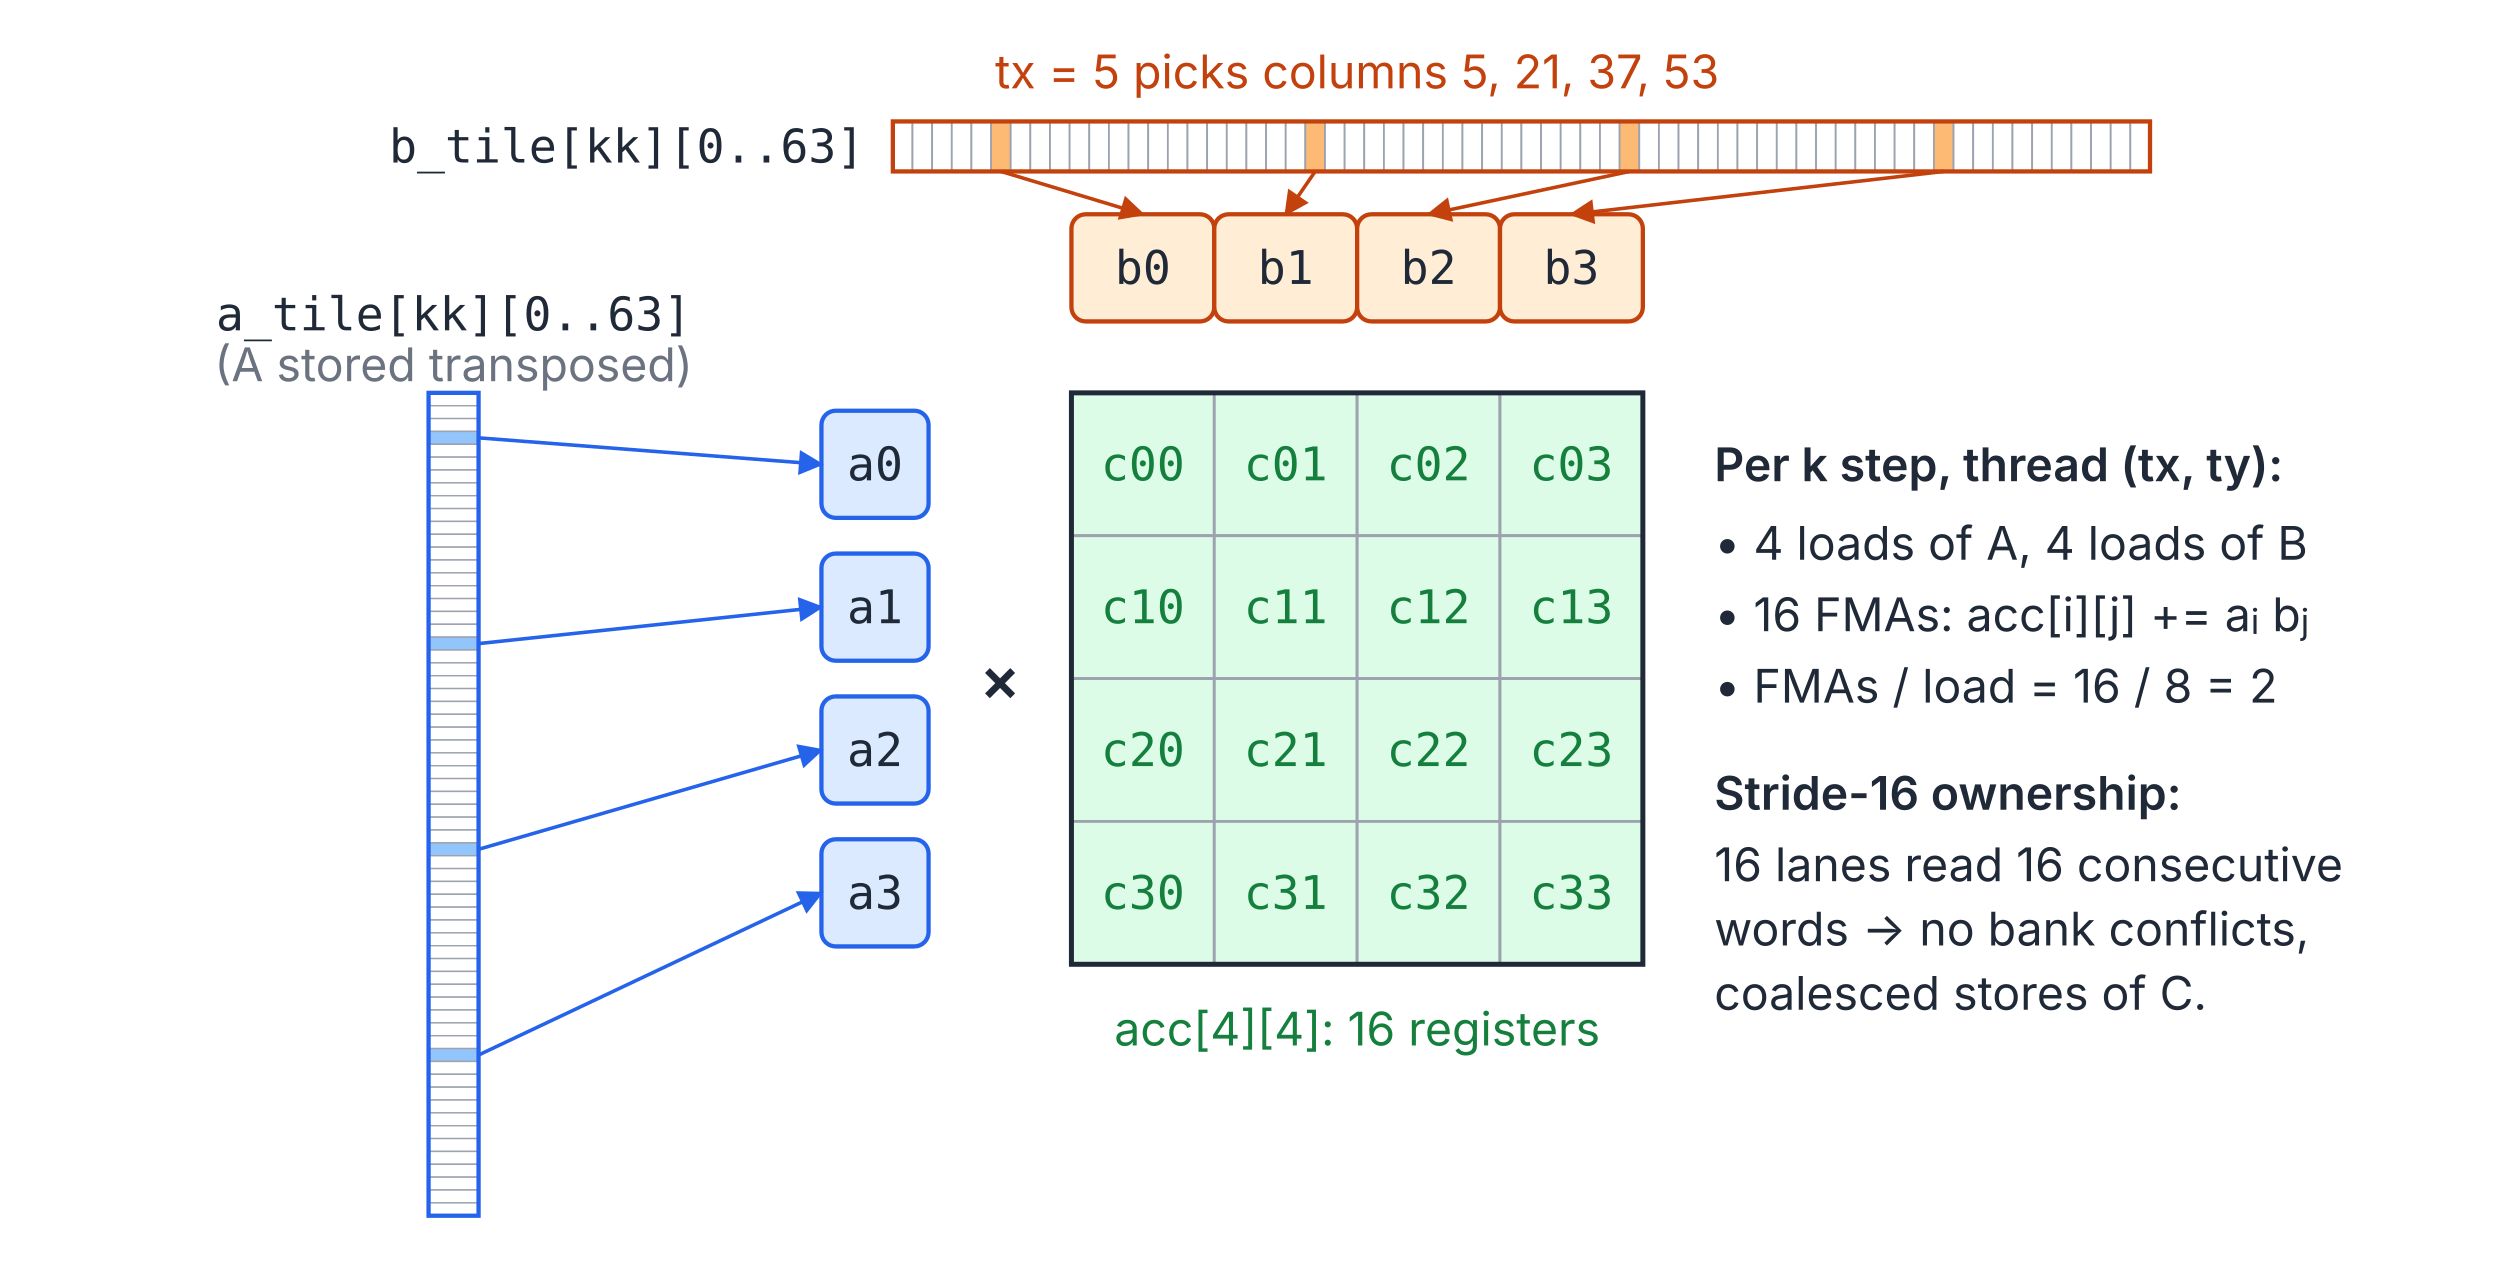
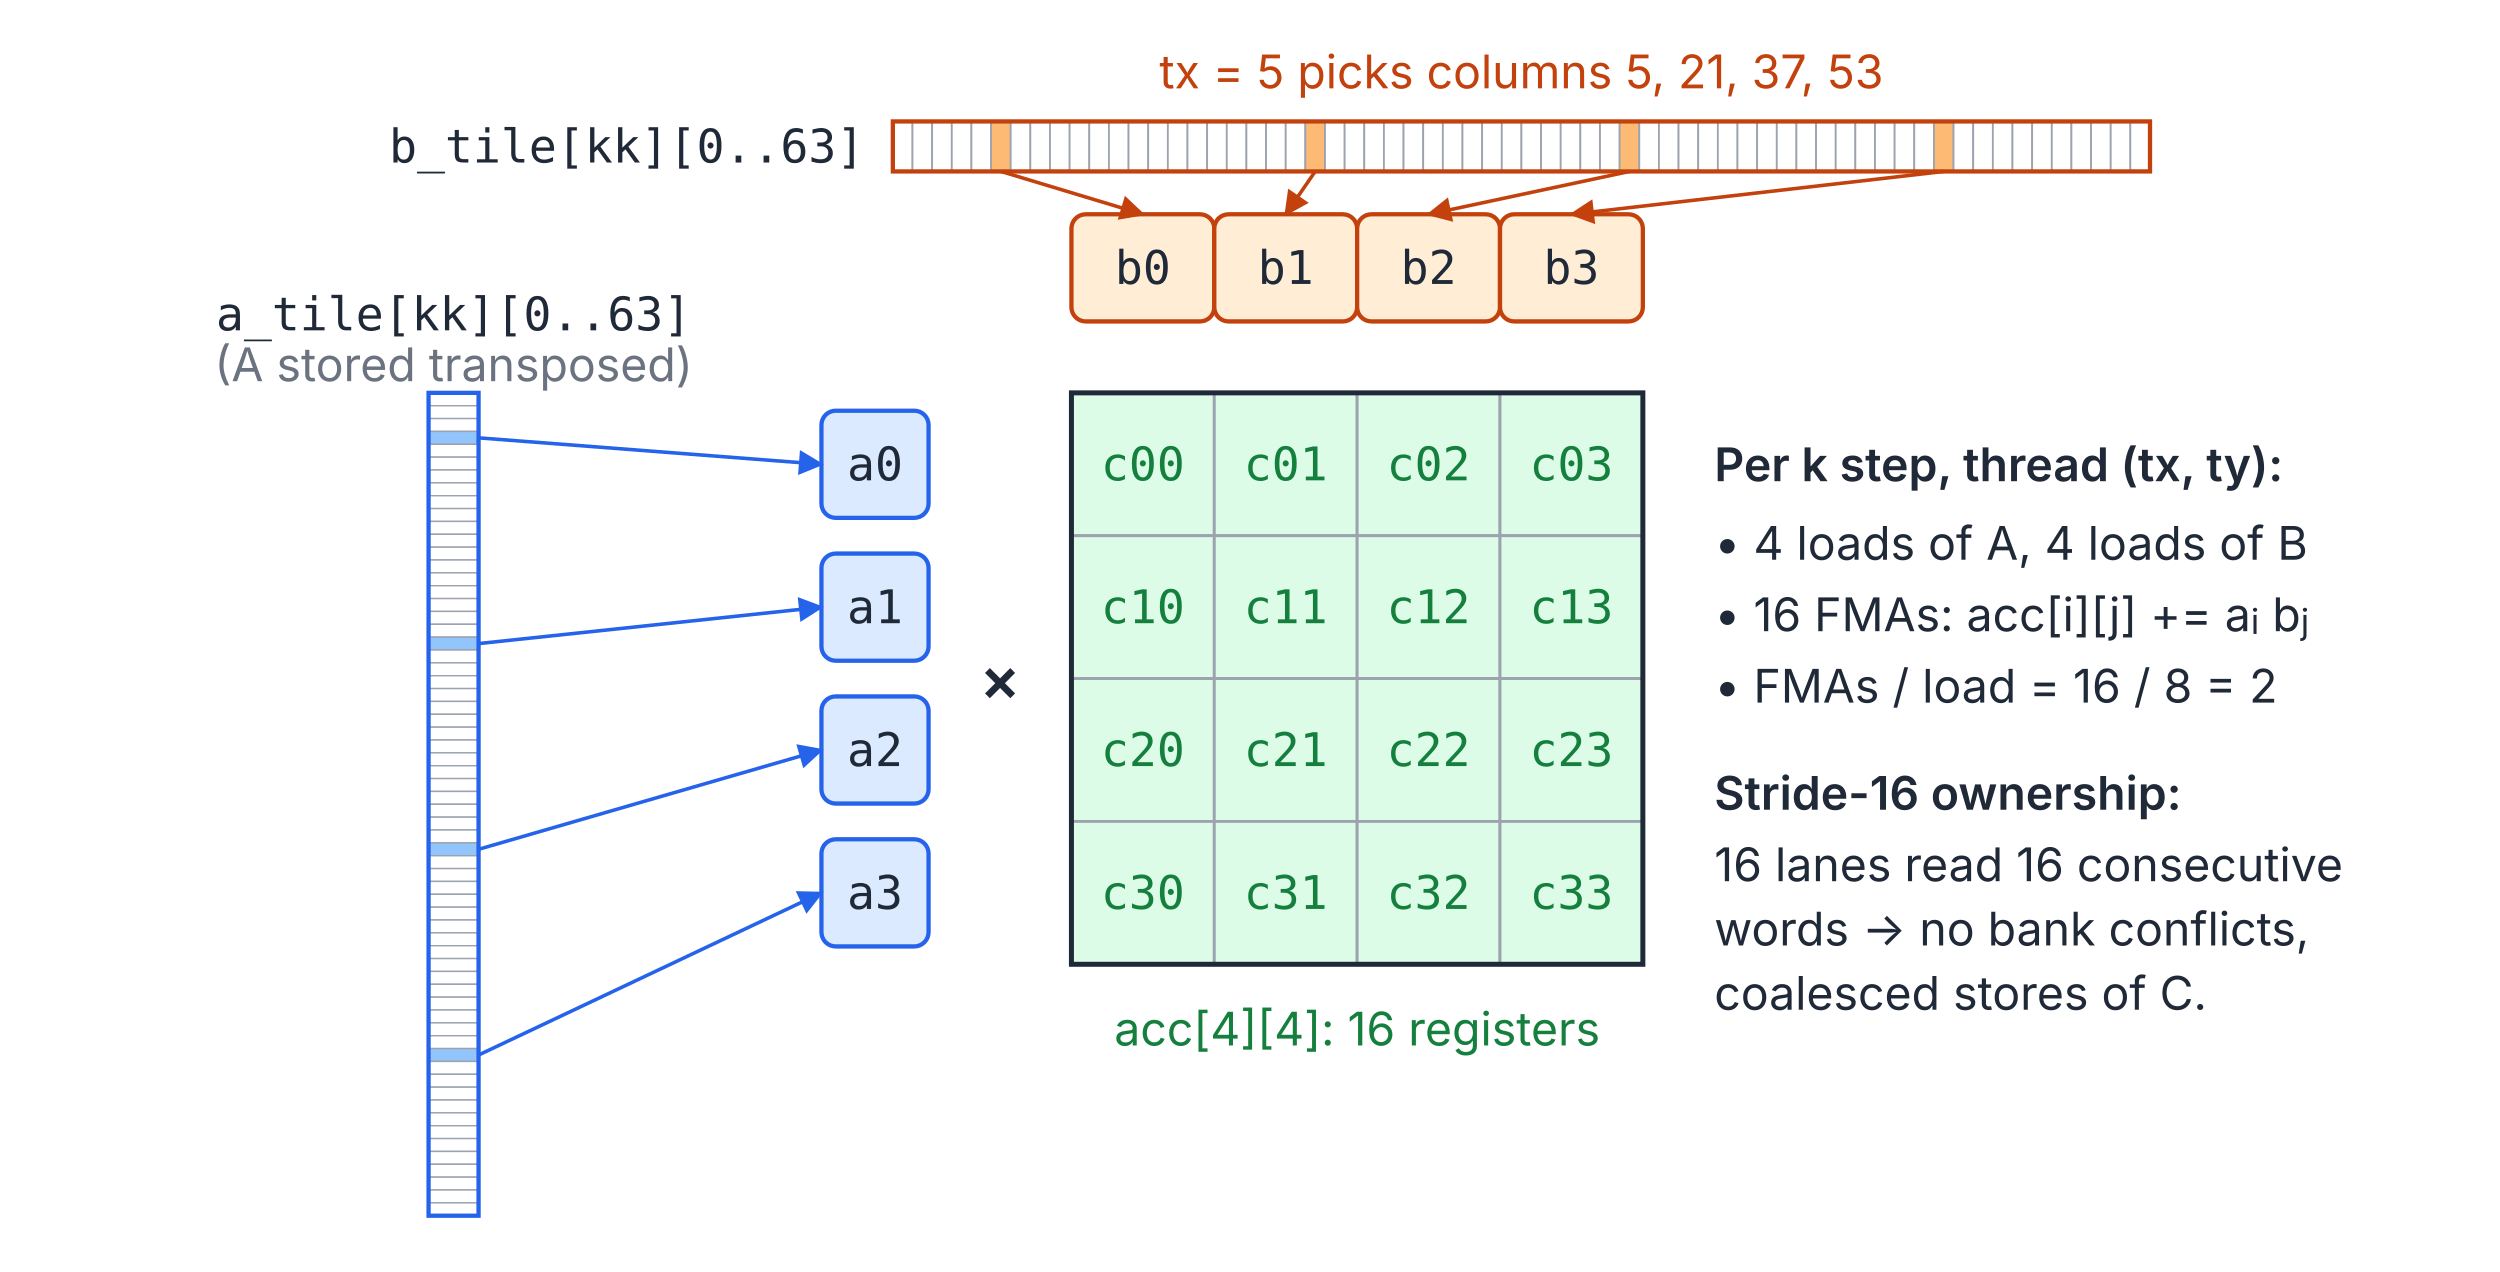
<svg xmlns="http://www.w3.org/2000/svg" viewBox="0 0 700 356" width="700" height="356" class="fig-svg" role="img">
  <style>.fig-paper{fill:var(--fig-paper,#ffffff)}.fig-panel{fill:var(--fig-panel,#f8fafc)}.fig-none{fill:none}.s-ink{stroke:var(--fig-ink,#1f2937)}.t-ink{fill:var(--fig-ink,#1f2937)}.f-ink{fill:var(--fig-ink-soft,#f3f4f6)}.f-ink2{fill:var(--fig-ink-mid,#e5e7eb)}.k-ink{fill:var(--fig-ink,#1f2937)}.s-muted{stroke:var(--fig-muted,#6b7280)}.t-muted{fill:var(--fig-muted,#6b7280)}.f-muted{fill:var(--fig-muted-soft,#f9fafb)}.f-muted2{fill:var(--fig-muted-mid,#e5e7eb)}.k-muted{fill:var(--fig-muted,#6b7280)}.s-line{stroke:var(--fig-line,#9ca3af)}.t-line{fill:var(--fig-line,#9ca3af)}.f-line{fill:var(--fig-line-soft,#f3f4f6)}.f-line2{fill:var(--fig-line-mid,#d1d5db)}.k-line{fill:var(--fig-line,#9ca3af)}.s-a{stroke:var(--fig-a,#2563eb)}.t-a{fill:var(--fig-a,#2563eb)}.f-a{fill:var(--fig-a-soft,#dbeafe)}.f-a2{fill:var(--fig-a-mid,#93c5fd)}.k-a{fill:var(--fig-a,#2563eb)}.s-b{stroke:var(--fig-b,#c2410c)}.t-b{fill:var(--fig-b,#c2410c)}.f-b{fill:var(--fig-b-soft,#ffedd5)}.f-b2{fill:var(--fig-b-mid,#fdba74)}.k-b{fill:var(--fig-b,#c2410c)}.s-c{stroke:var(--fig-c,#15803d)}.t-c{fill:var(--fig-c,#15803d)}.f-c{fill:var(--fig-c-soft,#dcfce7)}.f-c2{fill:var(--fig-c-mid,#86efac)}.k-c{fill:var(--fig-c,#15803d)}.s-d{stroke:var(--fig-d,#7c3aed)}.t-d{fill:var(--fig-d,#7c3aed)}.f-d{fill:var(--fig-d-soft,#ede9fe)}.f-d2{fill:var(--fig-d-mid,#c4b5fd)}.k-d{fill:var(--fig-d,#7c3aed)}.s-hl{stroke:var(--fig-hl,#dc2626)}.t-hl{fill:var(--fig-hl,#dc2626)}.f-hl{fill:var(--fig-hl-soft,#fee2e2)}.f-hl2{fill:var(--fig-hl-mid,#fca5a5)}.k-hl{fill:var(--fig-hl,#dc2626)}.fig-txt{font-family:Inter,system-ui,-apple-system,'Segoe UI',sans-serif;font-size:15px}.fig-mono{font-family:'Ubuntu Mono',ui-monospace,Menlo,monospace;font-size:15px}.fig-small{font-size:13px}.fig-tiny{font-size:11px}.fig-big{font-size:17px}.fig-plate{fill:var(--fig-paper,#ffffff);fill-opacity:.92}.fig-bold{font-weight:600}.fig-it{font-style:italic}</style>
  <defs>
    <marker id="ch04-register-tile-ah-ink" viewBox="0 0 10 10" refX="9" refY="5" markerWidth="7" markerHeight="7" orient="auto-start-reverse">
      <path d="M0,0 L10,5 L0,10 z" class="k-ink" />
    </marker>
    <marker id="ch04-register-tile-ah-muted" viewBox="0 0 10 10" refX="9" refY="5" markerWidth="7" markerHeight="7" orient="auto-start-reverse">
      <path d="M0,0 L10,5 L0,10 z" class="k-muted" />
    </marker>
    <marker id="ch04-register-tile-ah-a" viewBox="0 0 10 10" refX="9" refY="5" markerWidth="7" markerHeight="7" orient="auto-start-reverse">
      <path d="M0,0 L10,5 L0,10 z" class="k-a" />
    </marker>
    <marker id="ch04-register-tile-ah-b" viewBox="0 0 10 10" refX="9" refY="5" markerWidth="7" markerHeight="7" orient="auto-start-reverse">
      <path d="M0,0 L10,5 L0,10 z" class="k-b" />
    </marker>
    <marker id="ch04-register-tile-ah-c" viewBox="0 0 10 10" refX="9" refY="5" markerWidth="7" markerHeight="7" orient="auto-start-reverse">
      <path d="M0,0 L10,5 L0,10 z" class="k-c" />
    </marker>
    <marker id="ch04-register-tile-ah-d" viewBox="0 0 10 10" refX="9" refY="5" markerWidth="7" markerHeight="7" orient="auto-start-reverse">
      <path d="M0,0 L10,5 L0,10 z" class="k-d" />
    </marker>
    <marker id="ch04-register-tile-ah-hl" viewBox="0 0 10 10" refX="9" refY="5" markerWidth="7" markerHeight="7" orient="auto-start-reverse">
      <path d="M0,0 L10,5 L0,10 z" class="k-hl" />
    </marker>
  </defs>
  <rect x="0" y="0" width="700" height="356" class="fig-paper" />
  <text x="242" y="41" text-anchor="end" dominant-baseline="central" class="fig-mono t-ink fig-small">b_tile[kk][0..63]</text>
  <rect x="250" y="34" width="5.5" height="14" rx="0" class="fig-paper s-line" stroke-width="0.5" />
  <rect x="255.5" y="34" width="5.5" height="14" rx="0" class="fig-paper s-line" stroke-width="0.5" />
  <rect x="261" y="34" width="5.5" height="14" rx="0" class="fig-paper s-line" stroke-width="0.5" />
  <rect x="266.5" y="34" width="5.5" height="14" rx="0" class="fig-paper s-line" stroke-width="0.5" />
  <rect x="272" y="34" width="5.5" height="14" rx="0" class="fig-paper s-line" stroke-width="0.5" />
  <rect x="277.5" y="34" width="5.5" height="14" rx="0" class="f-b2 s-line" stroke-width="0.5" />
  <rect x="283" y="34" width="5.5" height="14" rx="0" class="fig-paper s-line" stroke-width="0.5" />
  <rect x="288.5" y="34" width="5.5" height="14" rx="0" class="fig-paper s-line" stroke-width="0.5" />
  <rect x="294" y="34" width="5.5" height="14" rx="0" class="fig-paper s-line" stroke-width="0.5" />
  <rect x="299.5" y="34" width="5.5" height="14" rx="0" class="fig-paper s-line" stroke-width="0.5" />
  <rect x="305" y="34" width="5.5" height="14" rx="0" class="fig-paper s-line" stroke-width="0.5" />
  <rect x="310.5" y="34" width="5.5" height="14" rx="0" class="fig-paper s-line" stroke-width="0.5" />
  <rect x="316" y="34" width="5.5" height="14" rx="0" class="fig-paper s-line" stroke-width="0.5" />
  <rect x="321.5" y="34" width="5.5" height="14" rx="0" class="fig-paper s-line" stroke-width="0.5" />
  <rect x="327" y="34" width="5.5" height="14" rx="0" class="fig-paper s-line" stroke-width="0.5" />
  <rect x="332.5" y="34" width="5.5" height="14" rx="0" class="fig-paper s-line" stroke-width="0.5" />
  <rect x="338" y="34" width="5.5" height="14" rx="0" class="fig-paper s-line" stroke-width="0.5" />
  <rect x="343.5" y="34" width="5.5" height="14" rx="0" class="fig-paper s-line" stroke-width="0.5" />
  <rect x="349" y="34" width="5.5" height="14" rx="0" class="fig-paper s-line" stroke-width="0.5" />
  <rect x="354.5" y="34" width="5.5" height="14" rx="0" class="fig-paper s-line" stroke-width="0.5" />
  <rect x="360" y="34" width="5.5" height="14" rx="0" class="fig-paper s-line" stroke-width="0.5" />
  <rect x="365.5" y="34" width="5.5" height="14" rx="0" class="f-b2 s-line" stroke-width="0.5" />
  <rect x="371" y="34" width="5.5" height="14" rx="0" class="fig-paper s-line" stroke-width="0.5" />
  <rect x="376.5" y="34" width="5.5" height="14" rx="0" class="fig-paper s-line" stroke-width="0.5" />
  <rect x="382" y="34" width="5.5" height="14" rx="0" class="fig-paper s-line" stroke-width="0.5" />
  <rect x="387.5" y="34" width="5.5" height="14" rx="0" class="fig-paper s-line" stroke-width="0.5" />
  <rect x="393" y="34" width="5.5" height="14" rx="0" class="fig-paper s-line" stroke-width="0.5" />
  <rect x="398.5" y="34" width="5.5" height="14" rx="0" class="fig-paper s-line" stroke-width="0.5" />
  <rect x="404" y="34" width="5.5" height="14" rx="0" class="fig-paper s-line" stroke-width="0.5" />
  <rect x="409.5" y="34" width="5.5" height="14" rx="0" class="fig-paper s-line" stroke-width="0.5" />
  <rect x="415" y="34" width="5.5" height="14" rx="0" class="fig-paper s-line" stroke-width="0.5" />
  <rect x="420.5" y="34" width="5.5" height="14" rx="0" class="fig-paper s-line" stroke-width="0.5" />
  <rect x="426" y="34" width="5.5" height="14" rx="0" class="fig-paper s-line" stroke-width="0.5" />
  <rect x="431.5" y="34" width="5.5" height="14" rx="0" class="fig-paper s-line" stroke-width="0.5" />
  <rect x="437" y="34" width="5.5" height="14" rx="0" class="fig-paper s-line" stroke-width="0.5" />
  <rect x="442.5" y="34" width="5.5" height="14" rx="0" class="fig-paper s-line" stroke-width="0.5" />
  <rect x="448" y="34" width="5.5" height="14" rx="0" class="fig-paper s-line" stroke-width="0.5" />
  <rect x="453.5" y="34" width="5.5" height="14" rx="0" class="f-b2 s-line" stroke-width="0.5" />
  <rect x="459" y="34" width="5.5" height="14" rx="0" class="fig-paper s-line" stroke-width="0.5" />
  <rect x="464.5" y="34" width="5.5" height="14" rx="0" class="fig-paper s-line" stroke-width="0.5" />
  <rect x="470" y="34" width="5.5" height="14" rx="0" class="fig-paper s-line" stroke-width="0.5" />
  <rect x="475.5" y="34" width="5.5" height="14" rx="0" class="fig-paper s-line" stroke-width="0.5" />
  <rect x="481" y="34" width="5.5" height="14" rx="0" class="fig-paper s-line" stroke-width="0.5" />
  <rect x="486.5" y="34" width="5.5" height="14" rx="0" class="fig-paper s-line" stroke-width="0.5" />
  <rect x="492" y="34" width="5.5" height="14" rx="0" class="fig-paper s-line" stroke-width="0.5" />
  <rect x="497.5" y="34" width="5.5" height="14" rx="0" class="fig-paper s-line" stroke-width="0.5" />
  <rect x="503" y="34" width="5.5" height="14" rx="0" class="fig-paper s-line" stroke-width="0.5" />
  <rect x="508.5" y="34" width="5.5" height="14" rx="0" class="fig-paper s-line" stroke-width="0.5" />
  <rect x="514" y="34" width="5.5" height="14" rx="0" class="fig-paper s-line" stroke-width="0.5" />
  <rect x="519.5" y="34" width="5.5" height="14" rx="0" class="fig-paper s-line" stroke-width="0.5" />
  <rect x="525" y="34" width="5.5" height="14" rx="0" class="fig-paper s-line" stroke-width="0.5" />
  <rect x="530.5" y="34" width="5.5" height="14" rx="0" class="fig-paper s-line" stroke-width="0.5" />
  <rect x="536" y="34" width="5.5" height="14" rx="0" class="fig-paper s-line" stroke-width="0.5" />
  <rect x="541.5" y="34" width="5.5" height="14" rx="0" class="f-b2 s-line" stroke-width="0.5" />
  <rect x="547" y="34" width="5.5" height="14" rx="0" class="fig-paper s-line" stroke-width="0.5" />
  <rect x="552.5" y="34" width="5.5" height="14" rx="0" class="fig-paper s-line" stroke-width="0.5" />
  <rect x="558" y="34" width="5.5" height="14" rx="0" class="fig-paper s-line" stroke-width="0.5" />
  <rect x="563.5" y="34" width="5.5" height="14" rx="0" class="fig-paper s-line" stroke-width="0.5" />
  <rect x="569" y="34" width="5.5" height="14" rx="0" class="fig-paper s-line" stroke-width="0.5" />
  <rect x="574.5" y="34" width="5.5" height="14" rx="0" class="fig-paper s-line" stroke-width="0.5" />
  <rect x="580" y="34" width="5.5" height="14" rx="0" class="fig-paper s-line" stroke-width="0.5" />
  <rect x="585.5" y="34" width="5.5" height="14" rx="0" class="fig-paper s-line" stroke-width="0.5" />
  <rect x="591" y="34" width="5.5" height="14" rx="0" class="fig-paper s-line" stroke-width="0.5" />
  <rect x="596.5" y="34" width="5.5" height="14" rx="0" class="fig-paper s-line" stroke-width="0.5" />
  <rect x="250" y="34" width="352" height="14" rx="0" class="fig-none s-b" stroke-width="1.2" />
  <rect x="120" y="110" width="14" height="3.6" rx="0" class="fig-paper s-line" stroke-width="0.4" />
  <rect x="120" y="113.6" width="14" height="3.6" rx="0" class="fig-paper s-line" stroke-width="0.4" />
  <rect x="120" y="117.2" width="14" height="3.6" rx="0" class="fig-paper s-line" stroke-width="0.4" />
  <rect x="120" y="120.8" width="14" height="3.6" rx="0" class="f-a2 s-line" stroke-width="0.4" />
  <rect x="120" y="124.4" width="14" height="3.6" rx="0" class="fig-paper s-line" stroke-width="0.4" />
  <rect x="120" y="128" width="14" height="3.6" rx="0" class="fig-paper s-line" stroke-width="0.4" />
  <rect x="120" y="131.6" width="14" height="3.6" rx="0" class="fig-paper s-line" stroke-width="0.4" />
  <rect x="120" y="135.2" width="14" height="3.6" rx="0" class="fig-paper s-line" stroke-width="0.4" />
  <rect x="120" y="138.8" width="14" height="3.6" rx="0" class="fig-paper s-line" stroke-width="0.4" />
  <rect x="120" y="142.4" width="14" height="3.6" rx="0" class="fig-paper s-line" stroke-width="0.4" />
  <rect x="120" y="146" width="14" height="3.6" rx="0" class="fig-paper s-line" stroke-width="0.4" />
  <rect x="120" y="149.6" width="14" height="3.6" rx="0" class="fig-paper s-line" stroke-width="0.4" />
  <rect x="120" y="153.2" width="14" height="3.6" rx="0" class="fig-paper s-line" stroke-width="0.4" />
  <rect x="120" y="156.8" width="14" height="3.6" rx="0" class="fig-paper s-line" stroke-width="0.4" />
  <rect x="120" y="160.4" width="14" height="3.6" rx="0" class="fig-paper s-line" stroke-width="0.4" />
  <rect x="120" y="164" width="14" height="3.6" rx="0" class="fig-paper s-line" stroke-width="0.4" />
  <rect x="120" y="167.6" width="14" height="3.6" rx="0" class="fig-paper s-line" stroke-width="0.4" />
  <rect x="120" y="171.2" width="14" height="3.6" rx="0" class="fig-paper s-line" stroke-width="0.4" />
  <rect x="120" y="174.8" width="14" height="3.6" rx="0" class="fig-paper s-line" stroke-width="0.4" />
  <rect x="120" y="178.4" width="14" height="3.6" rx="0" class="f-a2 s-line" stroke-width="0.4" />
  <rect x="120" y="182" width="14" height="3.6" rx="0" class="fig-paper s-line" stroke-width="0.4" />
  <rect x="120" y="185.6" width="14" height="3.6" rx="0" class="fig-paper s-line" stroke-width="0.4" />
  <rect x="120" y="189.2" width="14" height="3.6" rx="0" class="fig-paper s-line" stroke-width="0.4" />
  <rect x="120" y="192.8" width="14" height="3.6" rx="0" class="fig-paper s-line" stroke-width="0.4" />
  <rect x="120" y="196.4" width="14" height="3.6" rx="0" class="fig-paper s-line" stroke-width="0.4" />
  <rect x="120" y="200" width="14" height="3.6" rx="0" class="fig-paper s-line" stroke-width="0.4" />
  <rect x="120" y="203.6" width="14" height="3.6" rx="0" class="fig-paper s-line" stroke-width="0.4" />
  <rect x="120" y="207.2" width="14" height="3.6" rx="0" class="fig-paper s-line" stroke-width="0.4" />
  <rect x="120" y="210.8" width="14" height="3.6" rx="0" class="fig-paper s-line" stroke-width="0.4" />
  <rect x="120" y="214.4" width="14" height="3.6" rx="0" class="fig-paper s-line" stroke-width="0.4" />
  <rect x="120" y="218" width="14" height="3.6" rx="0" class="fig-paper s-line" stroke-width="0.4" />
  <rect x="120" y="221.6" width="14" height="3.6" rx="0" class="fig-paper s-line" stroke-width="0.4" />
  <rect x="120" y="225.2" width="14" height="3.6" rx="0" class="fig-paper s-line" stroke-width="0.4" />
  <rect x="120" y="228.8" width="14" height="3.6" rx="0" class="fig-paper s-line" stroke-width="0.4" />
  <rect x="120" y="232.4" width="14" height="3.6" rx="0" class="fig-paper s-line" stroke-width="0.4" />
  <rect x="120" y="236" width="14" height="3.6" rx="0" class="f-a2 s-line" stroke-width="0.4" />
  <rect x="120" y="239.6" width="14" height="3.6" rx="0" class="fig-paper s-line" stroke-width="0.4" />
  <rect x="120" y="243.2" width="14" height="3.6" rx="0" class="fig-paper s-line" stroke-width="0.4" />
  <rect x="120" y="246.8" width="14" height="3.6" rx="0" class="fig-paper s-line" stroke-width="0.4" />
  <rect x="120" y="250.4" width="14" height="3.6" rx="0" class="fig-paper s-line" stroke-width="0.4" />
  <rect x="120" y="254" width="14" height="3.6" rx="0" class="fig-paper s-line" stroke-width="0.4" />
  <rect x="120" y="257.6" width="14" height="3.6" rx="0" class="fig-paper s-line" stroke-width="0.4" />
  <rect x="120" y="261.2" width="14" height="3.6" rx="0" class="fig-paper s-line" stroke-width="0.4" />
  <rect x="120" y="264.8" width="14" height="3.6" rx="0" class="fig-paper s-line" stroke-width="0.4" />
  <rect x="120" y="268.4" width="14" height="3.6" rx="0" class="fig-paper s-line" stroke-width="0.4" />
  <rect x="120" y="272" width="14" height="3.6" rx="0" class="fig-paper s-line" stroke-width="0.4" />
  <rect x="120" y="275.6" width="14" height="3.6" rx="0" class="fig-paper s-line" stroke-width="0.4" />
  <rect x="120" y="279.2" width="14" height="3.6" rx="0" class="fig-paper s-line" stroke-width="0.4" />
  <rect x="120" y="282.8" width="14" height="3.6" rx="0" class="fig-paper s-line" stroke-width="0.4" />
  <rect x="120" y="286.4" width="14" height="3.6" rx="0" class="fig-paper s-line" stroke-width="0.4" />
  <rect x="120" y="290" width="14" height="3.6" rx="0" class="fig-paper s-line" stroke-width="0.4" />
  <rect x="120" y="293.6" width="14" height="3.6" rx="0" class="f-a2 s-line" stroke-width="0.4" />
  <rect x="120" y="297.2" width="14" height="3.6" rx="0" class="fig-paper s-line" stroke-width="0.4" />
  <rect x="120" y="300.8" width="14" height="3.6" rx="0" class="fig-paper s-line" stroke-width="0.4" />
  <rect x="120" y="304.4" width="14" height="3.6" rx="0" class="fig-paper s-line" stroke-width="0.4" />
  <rect x="120" y="308" width="14" height="3.6" rx="0" class="fig-paper s-line" stroke-width="0.4" />
  <rect x="120" y="311.6" width="14" height="3.6" rx="0" class="fig-paper s-line" stroke-width="0.4" />
  <rect x="120" y="315.2" width="14" height="3.6" rx="0" class="fig-paper s-line" stroke-width="0.4" />
  <rect x="120" y="318.8" width="14" height="3.6" rx="0" class="fig-paper s-line" stroke-width="0.4" />
  <rect x="120" y="322.4" width="14" height="3.6" rx="0" class="fig-paper s-line" stroke-width="0.4" />
  <rect x="120" y="326" width="14" height="3.6" rx="0" class="fig-paper s-line" stroke-width="0.4" />
  <rect x="120" y="329.6" width="14" height="3.6" rx="0" class="fig-paper s-line" stroke-width="0.4" />
  <rect x="120" y="333.2" width="14" height="3.6" rx="0" class="fig-paper s-line" stroke-width="0.4" />
  <rect x="120" y="336.8" width="14" height="3.6" rx="0" class="fig-paper s-line" stroke-width="0.4" />
  <rect x="120" y="110" width="14" height="230.4" rx="0" class="fig-none s-a" stroke-width="1.2" />
  <text x="127" y="88" text-anchor="middle" dominant-baseline="central" class="fig-mono t-ink fig-small">a_tile[kk][0..63]</text>
  <text x="127" y="102" text-anchor="middle" dominant-baseline="central" class="fig-txt t-muted fig-small">(A stored transposed)</text>
  <rect x="300" y="60" width="40" height="30" rx="4" class="f-b s-b" stroke-width="1.2" />
  <text x="320" y="75" text-anchor="middle" dominant-baseline="central" class="fig-mono t-ink fig-small">b0</text>
  <line x1="280.25" y1="48" x2="320" y2="60" class="s-b" stroke-width="1" marker-end="url(#ch04-register-tile-ah-b)" />
  <rect x="340" y="60" width="40" height="30" rx="4" class="f-b s-b" stroke-width="1.2" />
  <text x="360" y="75" text-anchor="middle" dominant-baseline="central" class="fig-mono t-ink fig-small">b1</text>
  <line x1="368.25" y1="48" x2="360" y2="60" class="s-b" stroke-width="1" marker-end="url(#ch04-register-tile-ah-b)" />
  <rect x="380" y="60" width="40" height="30" rx="4" class="f-b s-b" stroke-width="1.2" />
  <text x="400" y="75" text-anchor="middle" dominant-baseline="central" class="fig-mono t-ink fig-small">b2</text>
  <line x1="456.25" y1="48" x2="400" y2="60" class="s-b" stroke-width="1" marker-end="url(#ch04-register-tile-ah-b)" />
  <rect x="420" y="60" width="40" height="30" rx="4" class="f-b s-b" stroke-width="1.2" />
  <text x="440" y="75" text-anchor="middle" dominant-baseline="central" class="fig-mono t-ink fig-small">b3</text>
  <line x1="544.25" y1="48" x2="440" y2="60" class="s-b" stroke-width="1" marker-end="url(#ch04-register-tile-ah-b)" />
  <rect x="230" y="115" width="30" height="30" rx="4" class="f-a s-a" stroke-width="1.2" />
  <text x="245" y="130" text-anchor="middle" dominant-baseline="central" class="fig-mono t-ink fig-small">a0</text>
  <line x1="134" y1="122.6" x2="230" y2="130" class="s-a" stroke-width="1" marker-end="url(#ch04-register-tile-ah-a)" />
  <rect x="230" y="155" width="30" height="30" rx="4" class="f-a s-a" stroke-width="1.2" />
  <text x="245" y="170" text-anchor="middle" dominant-baseline="central" class="fig-mono t-ink fig-small">a1</text>
  <line x1="134" y1="180.2" x2="230" y2="170" class="s-a" stroke-width="1" marker-end="url(#ch04-register-tile-ah-a)" />
  <rect x="230" y="195" width="30" height="30" rx="4" class="f-a s-a" stroke-width="1.2" />
  <text x="245" y="210" text-anchor="middle" dominant-baseline="central" class="fig-mono t-ink fig-small">a2</text>
  <line x1="134" y1="237.8" x2="230" y2="210" class="s-a" stroke-width="1" marker-end="url(#ch04-register-tile-ah-a)" />
  <rect x="230" y="235" width="30" height="30" rx="4" class="f-a s-a" stroke-width="1.2" />
  <text x="245" y="250" text-anchor="middle" dominant-baseline="central" class="fig-mono t-ink fig-small">a3</text>
  <line x1="134" y1="295.4" x2="230" y2="250" class="s-a" stroke-width="1" marker-end="url(#ch04-register-tile-ah-a)" />
  <rect x="300" y="110" width="40" height="40" rx="0" class="f-c s-line" stroke-width="0.8" />
  <rect x="340" y="110" width="40" height="40" rx="0" class="f-c s-line" stroke-width="0.8" />
  <rect x="380" y="110" width="40" height="40" rx="0" class="f-c s-line" stroke-width="0.8" />
  <rect x="420" y="110" width="40" height="40" rx="0" class="f-c s-line" stroke-width="0.8" />
  <rect x="300" y="150" width="40" height="40" rx="0" class="f-c s-line" stroke-width="0.8" />
  <rect x="340" y="150" width="40" height="40" rx="0" class="f-c s-line" stroke-width="0.8" />
  <rect x="380" y="150" width="40" height="40" rx="0" class="f-c s-line" stroke-width="0.8" />
  <rect x="420" y="150" width="40" height="40" rx="0" class="f-c s-line" stroke-width="0.8" />
  <rect x="300" y="190" width="40" height="40" rx="0" class="f-c s-line" stroke-width="0.8" />
  <rect x="340" y="190" width="40" height="40" rx="0" class="f-c s-line" stroke-width="0.8" />
  <rect x="380" y="190" width="40" height="40" rx="0" class="f-c s-line" stroke-width="0.8" />
  <rect x="420" y="190" width="40" height="40" rx="0" class="f-c s-line" stroke-width="0.8" />
  <rect x="300" y="230" width="40" height="40" rx="0" class="f-c s-line" stroke-width="0.8" />
  <rect x="340" y="230" width="40" height="40" rx="0" class="f-c s-line" stroke-width="0.8" />
  <rect x="380" y="230" width="40" height="40" rx="0" class="f-c s-line" stroke-width="0.8" />
  <rect x="420" y="230" width="40" height="40" rx="0" class="f-c s-line" stroke-width="0.8" />
  <rect x="300" y="110" width="160" height="160" rx="0" class="fig-none s-ink" stroke-width="1.4" />
  <text x="320" y="130" text-anchor="middle" dominant-baseline="central" class="fig-mono t-c fig-small">c00</text>
  <text x="360" y="130" text-anchor="middle" dominant-baseline="central" class="fig-mono t-c fig-small">c01</text>
  <text x="400" y="130" text-anchor="middle" dominant-baseline="central" class="fig-mono t-c fig-small">c02</text>
  <text x="440" y="130" text-anchor="middle" dominant-baseline="central" class="fig-mono t-c fig-small">c03</text>
  <text x="320" y="170" text-anchor="middle" dominant-baseline="central" class="fig-mono t-c fig-small">c10</text>
  <text x="360" y="170" text-anchor="middle" dominant-baseline="central" class="fig-mono t-c fig-small">c11</text>
  <text x="400" y="170" text-anchor="middle" dominant-baseline="central" class="fig-mono t-c fig-small">c12</text>
  <text x="440" y="170" text-anchor="middle" dominant-baseline="central" class="fig-mono t-c fig-small">c13</text>
  <text x="320" y="210" text-anchor="middle" dominant-baseline="central" class="fig-mono t-c fig-small">c20</text>
  <text x="360" y="210" text-anchor="middle" dominant-baseline="central" class="fig-mono t-c fig-small">c21</text>
  <text x="400" y="210" text-anchor="middle" dominant-baseline="central" class="fig-mono t-c fig-small">c22</text>
  <text x="440" y="210" text-anchor="middle" dominant-baseline="central" class="fig-mono t-c fig-small">c23</text>
  <text x="320" y="250" text-anchor="middle" dominant-baseline="central" class="fig-mono t-c fig-small">c30</text>
  <text x="360" y="250" text-anchor="middle" dominant-baseline="central" class="fig-mono t-c fig-small">c31</text>
  <text x="400" y="250" text-anchor="middle" dominant-baseline="central" class="fig-mono t-c fig-small">c32</text>
  <text x="440" y="250" text-anchor="middle" dominant-baseline="central" class="fig-mono t-c fig-small">c33</text>
  <text x="280" y="190" text-anchor="middle" dominant-baseline="central" class="fig-txt t-ink fig-big fig-bold">×</text>
  <text x="380" y="288" text-anchor="middle" dominant-baseline="central" class="fig-txt t-c fig-small">acc[4][4]: 16 registers</text>
  <text x="480" y="130" text-anchor="start" dominant-baseline="central" class="fig-txt t-ink fig-small fig-bold">Per k step, thread (tx, ty):</text>
  <text x="480" y="152" text-anchor="start" dominant-baseline="central" class="fig-txt t-ink fig-small">• 4 loads of A, 4 loads of B</text>
  <text x="480" y="172" text-anchor="start" dominant-baseline="central" class="fig-txt t-ink fig-small">• 16 FMAs: acc[i][j] += a<tspan baseline-shift="sub" font-size="75%">i</tspan> b<tspan baseline-shift="sub" font-size="75%">j</tspan>
  </text>
  <text x="480" y="192" text-anchor="start" dominant-baseline="central" class="fig-txt t-ink fig-small">• FMAs / load = 16 / 8 = 2</text>
  <text x="480" y="222" text-anchor="start" dominant-baseline="central" class="fig-txt t-ink fig-small fig-bold">Stride-16 ownership:</text>
  <text x="480" y="242" text-anchor="start" dominant-baseline="central" class="fig-txt t-ink fig-small">16 lanes read 16 consecutive</text>
  <text x="480" y="260" text-anchor="start" dominant-baseline="central" class="fig-txt t-ink fig-small">words → no bank conflicts,</text>
  <text x="480" y="278" text-anchor="start" dominant-baseline="central" class="fig-txt t-ink fig-small">coalesced stores of C.</text>
-   <text x="380" y="20" text-anchor="middle" dominant-baseline="central" class="fig-txt t-b fig-small">tx = 5 picks columns 5, 21, 37, 53</text>
+   <text x="426" y="20" text-anchor="middle" dominant-baseline="central" class="fig-txt t-b fig-small">tx = 5 picks columns 5, 21, 37, 53</text>
</svg>
